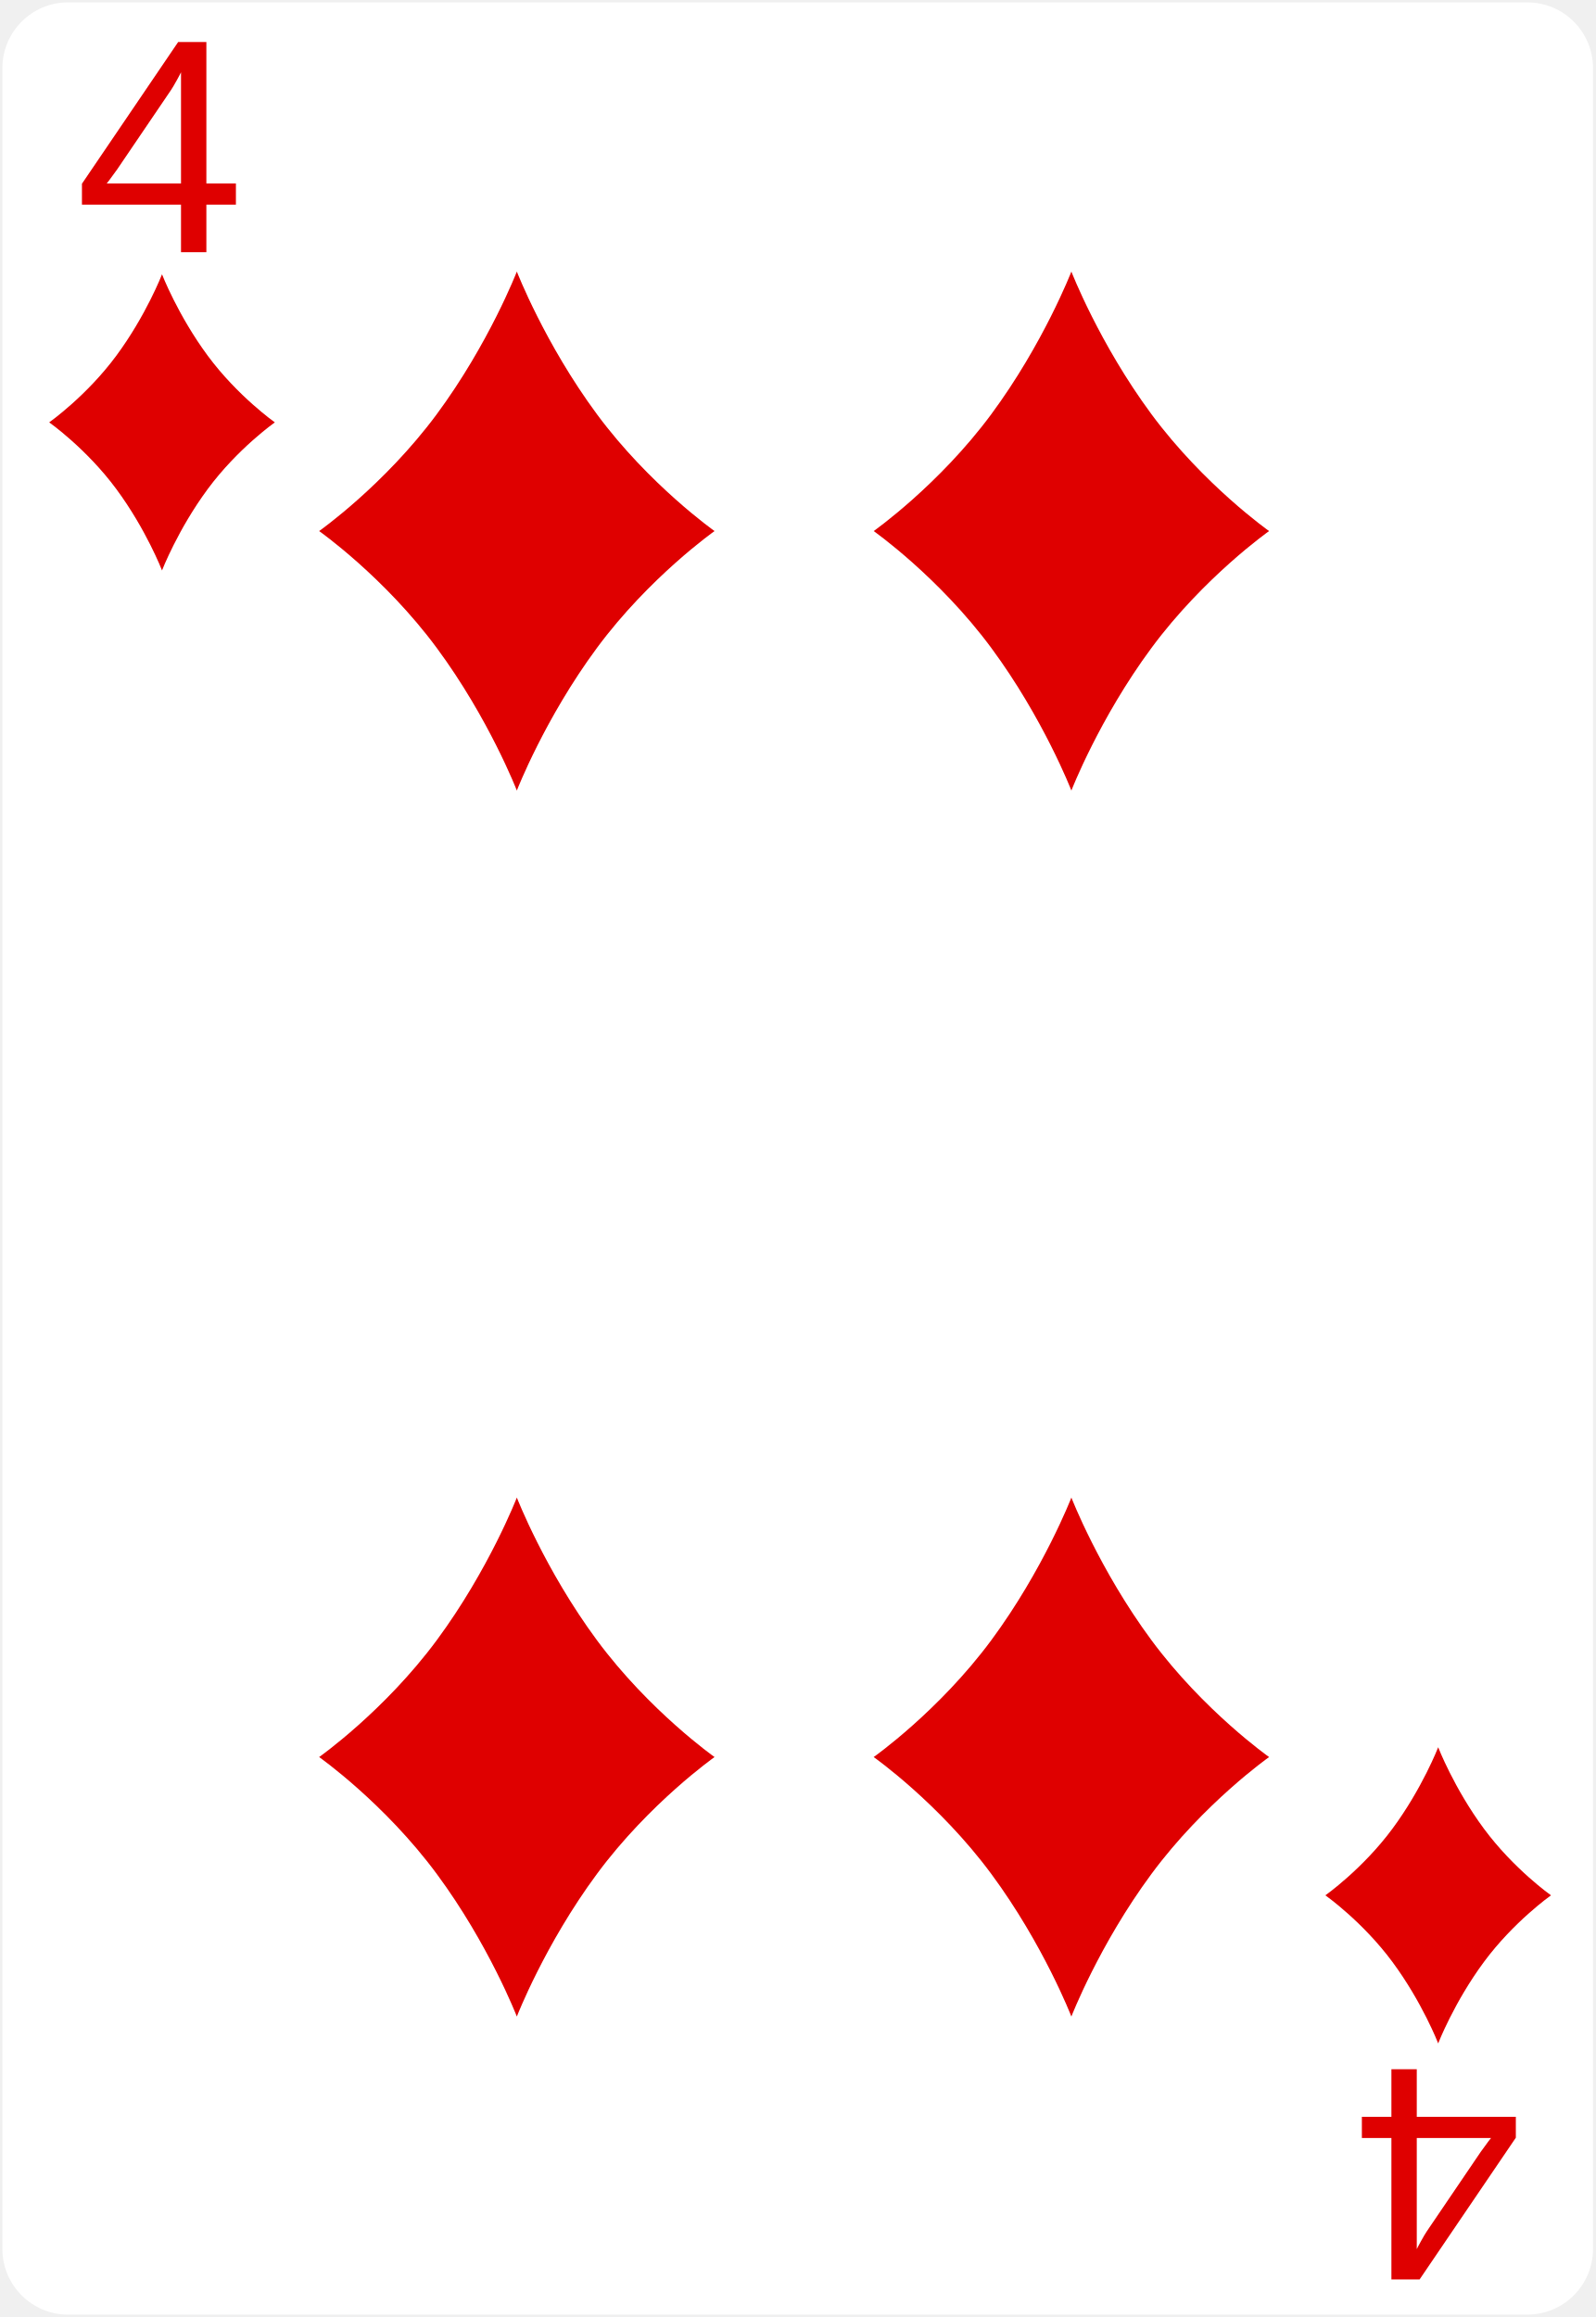
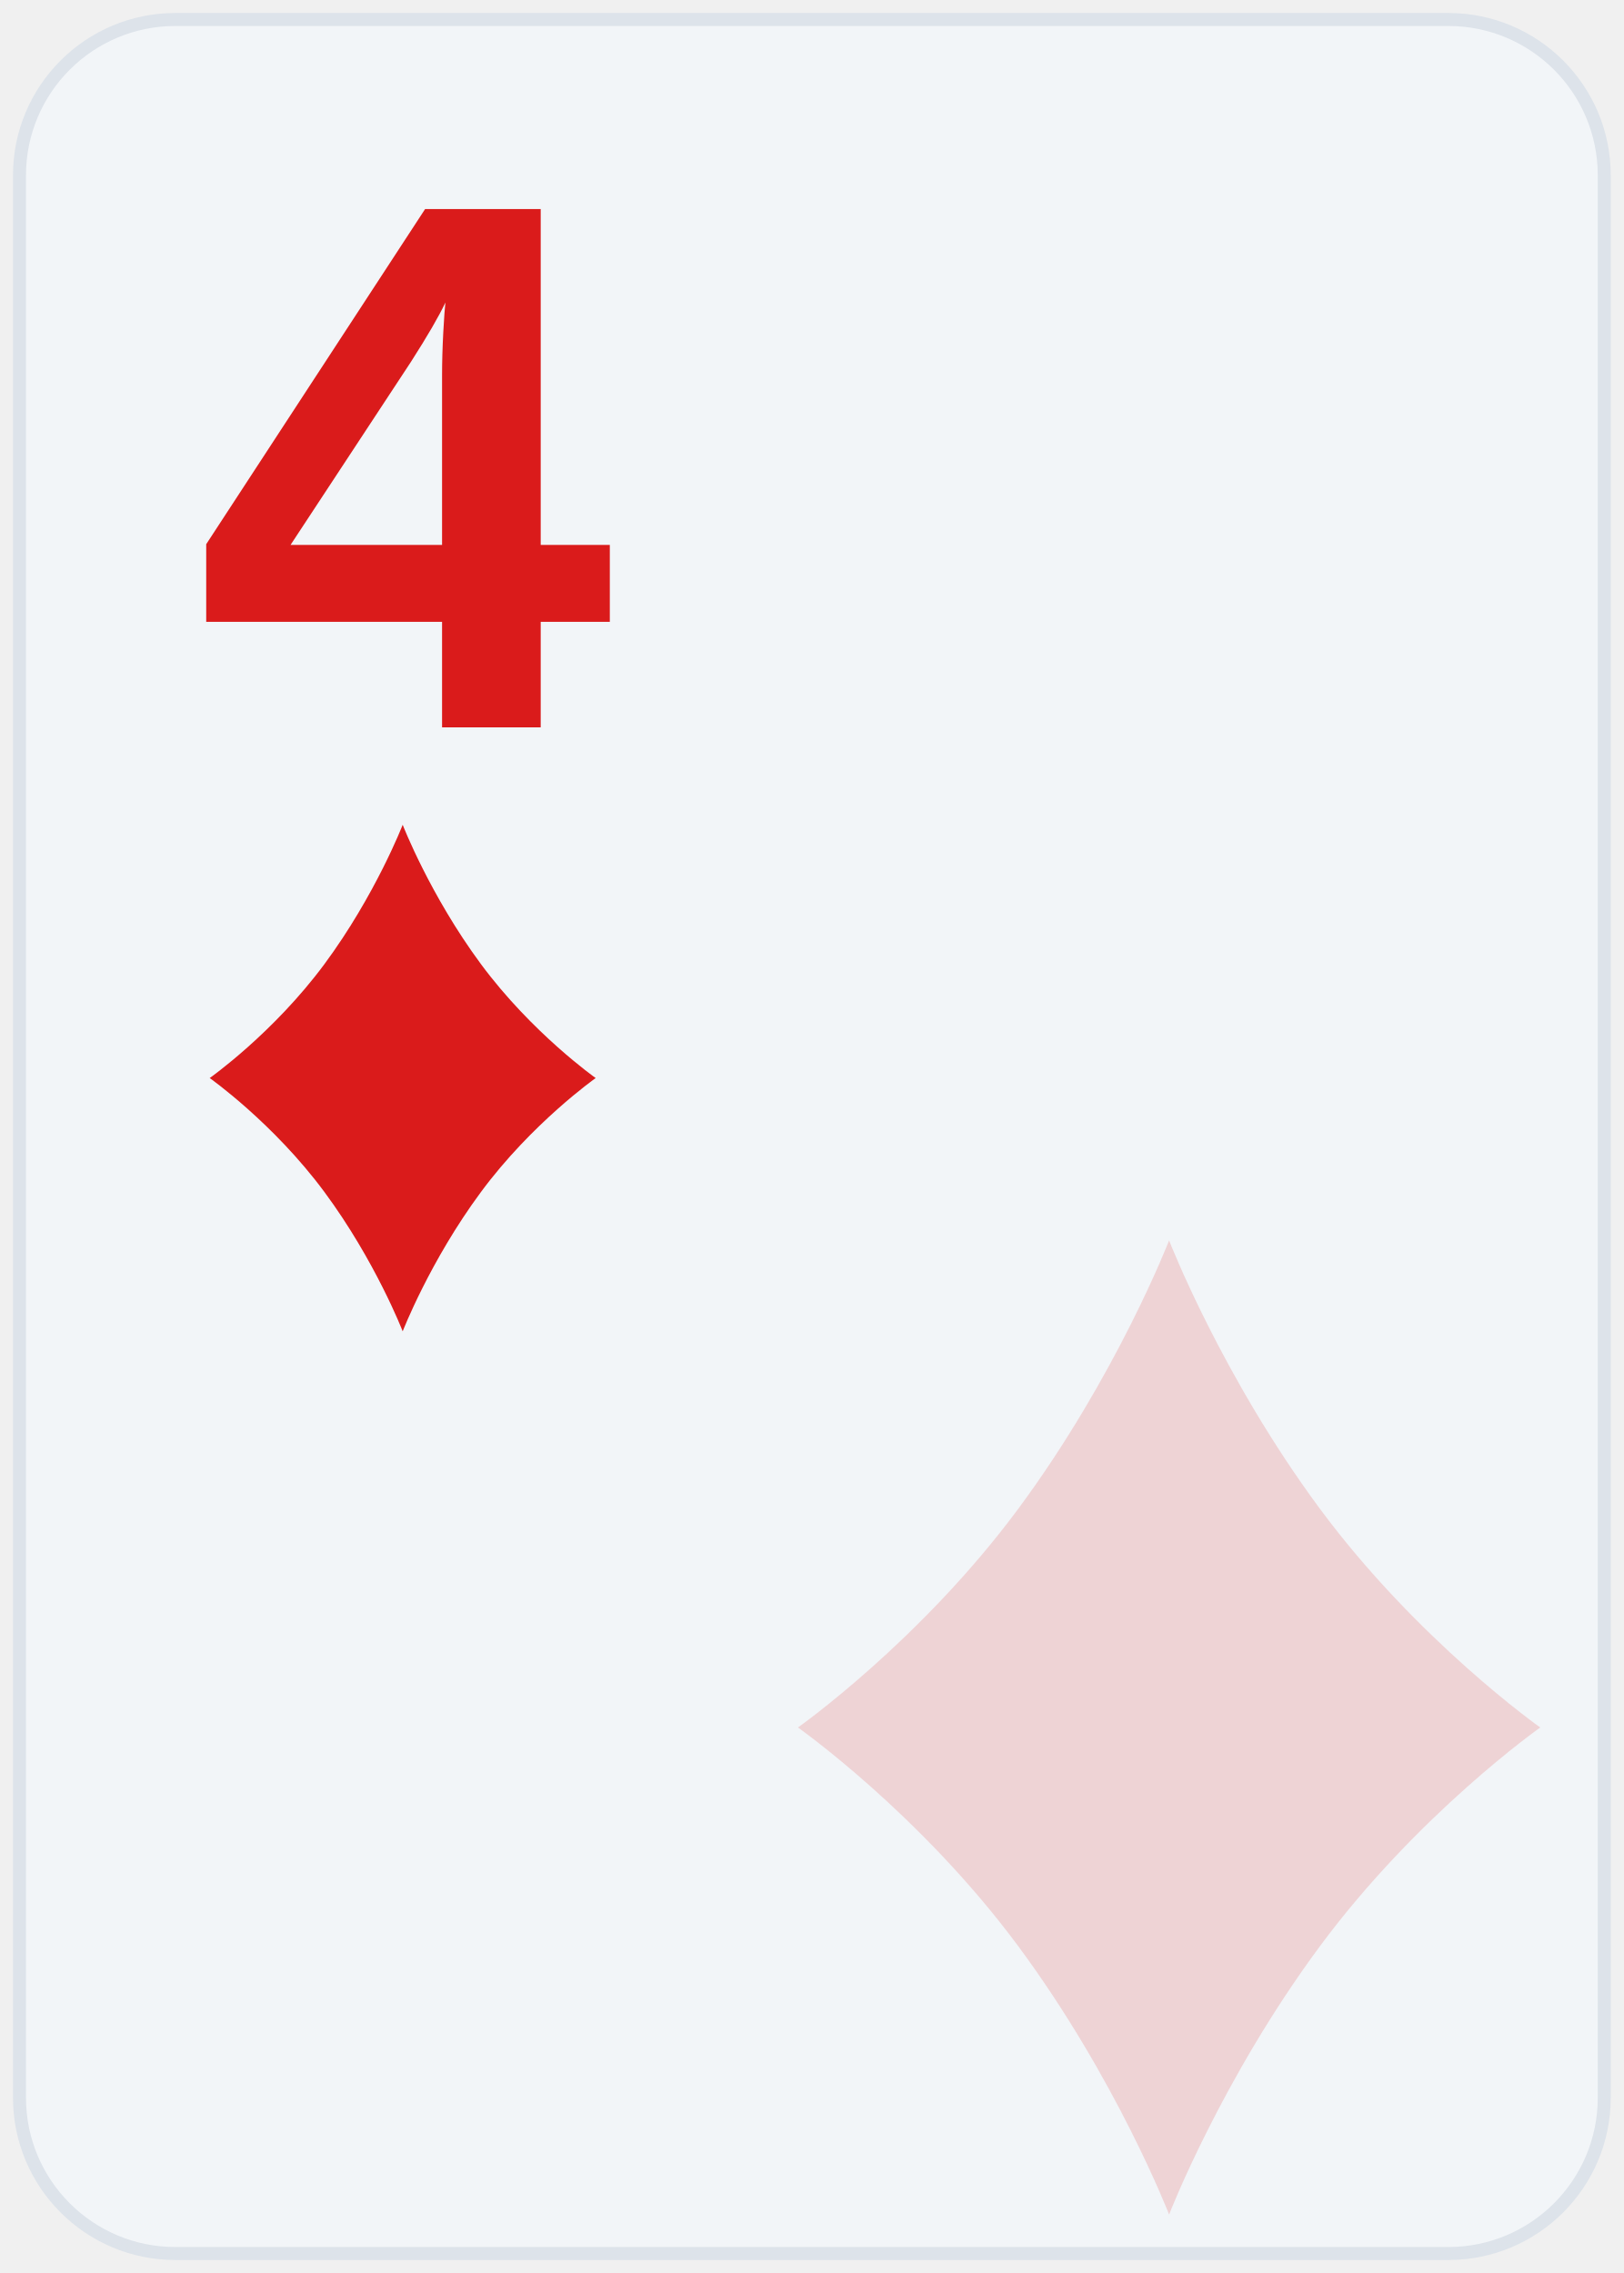
- <svg xmlns="http://www.w3.org/2000/svg" xmlns:xlink="http://www.w3.org/1999/xlink" width="167.087pt" height="242.667pt" viewBox="0 0 167.087 242.667" xml:space="preserve" id="svg2" version="1.1">
-   <defs id="defs41">
-     <radialGradient xlink:href="#linearGradient3773" id="radialGradient3781" cx="-0.158" cy="-8.835" fx="-0.158" fy="-8.835" r="8" gradientTransform="matrix(-1.584269,-0.02349808,0.03071979,-2.477574,-0.2485638,-26.71351)" gradientUnits="userSpaceOnUse" />
-     <linearGradient id="linearGradient3773">
-       <stop style="stop-color:#000000;stop-opacity:1;" offset="0" id="stop3775" />
-       <stop style="stop-color:#000000;stop-opacity:0.649;" offset="1" id="stop3777" />
-     </linearGradient>
-     <radialGradient xlink:href="#linearGradient3773" id="radialGradient3957" cx="-0.158" cy="-8.835" fx="-0.158" fy="-8.835" r="8" gradientTransform="matrix(-1.584269,-0.02349808,0.03071979,-2.477574,-0.2485638,-26.71351)" gradientUnits="userSpaceOnUse" />
-     <linearGradient id="linearGradient3959">
-       <stop style="stop-color:#000000;stop-opacity:1;" offset="0" id="stop3961" />
-       <stop style="stop-color:#000000;stop-opacity:0.649;" offset="1" id="stop3963" />
-     </linearGradient>
-     <radialGradient r="81.903" fy="509.476" fx="168.025" cy="509.476" cx="168.025" gradientTransform="matrix(1.25656,-0.7774064,0.3366382,0.5361257,-221.2021,359.2426)" gradientUnits="userSpaceOnUse" id="radialGradient3975" xlink:href="#linearGradient3784-4" />
-     <linearGradient id="linearGradient3784-4">
-       <stop style="stop-color:#ffffff;stop-opacity:0.435;" offset="0" id="stop3786-8" />
-       <stop style="stop-color:#000000;stop-opacity:0;" offset="1" id="stop3788-6" />
-     </linearGradient>
-     <radialGradient xlink:href="#linearGradient3784-4-5" id="radialGradient3929" gradientUnits="userSpaceOnUse" gradientTransform="matrix(1.25656,-0.7774064,0.3366382,0.5361257,-221.2021,359.2426)" cx="168.025" cy="509.476" fx="168.025" fy="509.476" r="81.903" />
-     <linearGradient id="linearGradient3784-4-5">
-       <stop style="stop-color:#ffffff;stop-opacity:0.489;" offset="0" id="stop3786-8-0" />
-       <stop style="stop-color:#000000;stop-opacity:0;" offset="1" id="stop3788-6-3" />
-     </linearGradient>
-     <radialGradient xlink:href="#linearGradient3784-4-1" id="radialGradient3927" gradientUnits="userSpaceOnUse" gradientTransform="matrix(1.25656,-0.7774064,0.3366382,0.5361257,-221.2021,359.2426)" cx="168.025" cy="509.476" fx="168.025" fy="509.476" r="81.903" />
-     <linearGradient id="linearGradient3784-4-1">
-       <stop style="stop-color:#ffffff;stop-opacity:0.237;" offset="0" id="stop3786-8-03" />
-       <stop style="stop-color:#000000;stop-opacity:0;" offset="1" id="stop3788-6-6" />
-     </linearGradient>
-     <linearGradient id="linearGradient3768">
-       <stop style="stop-color:#df0000;stop-opacity:1;" offset="0" id="stop3770" />
-       <stop style="stop-color:#df0000;stop-opacity:0.672;" offset="1" id="stop3772" />
-     </linearGradient>
-     <linearGradient id="linearGradient3784-4-6">
-       <stop style="stop-color:#ffffff;stop-opacity:0.313;" offset="0" id="stop3786-8-8" />
-       <stop style="stop-color:#000000;stop-opacity:0;" offset="1" id="stop3788-6-8" />
-     </linearGradient>
-     <radialGradient r="81.903" fy="492.632" fx="159.354" cy="492.632" cx="159.354" gradientTransform="matrix(1.089478,-0.715138,0.4464527,0.6562658,-244.9333,290.9185)" gradientUnits="userSpaceOnUse" id="radialGradient4013-8" xlink:href="#linearGradient3784-4-2" />
-     <linearGradient id="linearGradient3784-4-2">
-       <stop style="stop-color:#ffffff;stop-opacity:0.29;" offset="0" id="stop3786-8-1" />
-       <stop style="stop-color:#000000;stop-opacity:0;" offset="1" id="stop3788-6-5" />
-     </linearGradient>
-     <linearGradient id="linearGradient2984">
-       <stop style="stop-color:#df0000;stop-opacity:1;" offset="0" id="stop2986" />
-       <stop style="stop-color:#df0000;stop-opacity:0.641;" offset="1" id="stop2988" />
-     </linearGradient>
-     <linearGradient id="linearGradient3784-4-4">
-       <stop style="stop-color:#ffffff;stop-opacity:0.435;" offset="0" id="stop3786-8-8-2" />
-       <stop style="stop-color:#000000;stop-opacity:0;" offset="1" id="stop3788-6-1" />
-     </linearGradient>
-     <radialGradient r="81.903" fy="511.223" fx="171.487" cy="511.223" cx="171.487" gradientTransform="matrix(1.152989,-0.6739155,0.3948202,0.6754904,-233.6326,270.4008)" gradientUnits="userSpaceOnUse" id="radialGradient3100" xlink:href="#linearGradient3784-4-4" />
-     <radialGradient xlink:href="#linearGradient2984" id="radialGradient3137" gradientUnits="userSpaceOnUse" gradientTransform="matrix(-1.122416,0.00551393,-0.00908973,-1.85031,-0.0293938,-10.2277)" cx="1.6632675e-13" cy="-3.234" fx="1.6632675e-13" fy="-3.234" r="8" />
+ <svg xmlns="http://www.w3.org/2000/svg" width="250" height="350" viewBox="0 0 250 350">
+   <defs>
+     <clipPath id="cc_4D">
+       <rect x="3" y="3" width="244" height="344" rx="24" ry="24" />
+     </clipPath>
  </defs>
-   <g id="Layer_x0020_1" style="fill-rule:nonzero;clip-rule:nonzero;stroke:#000000;stroke-miterlimit:4;">
-     <path style="fill:#FFFFFF;stroke-width:0;" d="M166.837,235.548c0,3.777-3.087,6.869-6.871,6.869H7.111c-3.775,0-6.861-3.092-6.861-6.869V7.12C0.25,3.343,3.336,0.25,7.111,0.25h152.855    c3.784,0,6.871,3.093,6.871,6.87v228.428z" id="path5" />
-     <g style="stroke:none;" id="g7">
-       <g id="g9">
- 				
- 			</g>
-     </g>
-     <g id="g15">
- 			
- 		</g>
-     <g id="g19">
- 			
- 		</g>
-     <g style="stroke:none;" id="g23">
-       <g id="g25">
- 				
- 			</g>
-     </g>
-     <g style="stroke:none;" id="g31">
-       <g id="g33">
- 				
- 			</g>
-     </g>
+   <rect x="3" y="3" width="244" height="344" rx="24" ry="24" fill="#f2f5f8" stroke="#dde3ea" stroke-width="2" />
+   <g clip-path="url(#cc_4D)">
+     <path d="M 3.243,-4.725 C 1.126,-7.589 0,-10.5 0,-10.5 c 0,0 -1.126,2.911 -3.243,5.775 C -5.361,-1.862 -8,0 -8,0 -8,0 -5.361,1.861 -3.243,4.726 -1.126,7.589 0,10.5 0,10.5 0,10.5 1.126,7.589 3.243,4.726 5.361,1.861 8,0 8,0 8,0 5.361,-1.862 3.243,-4.725 z" fill="#da1b1b" opacity="0.16" transform="translate(180,266) scale(7.1429) translate(0,0)" />
  </g>
-   <text xml:space="preserve" style="font-size:32px;font-style:normal;font-weight:normal;line-height:125%;letter-spacing:0px;word-spacing:0px;fill:#df0000;fill-opacity:1;stroke:none;font-family:Bitstream Vera Sans" x="7.846" y="26.413" id="text3788">
-     <tspan id="tspan3790" x="7.846" y="26.413" style="font-style:normal;font-variant:normal;font-weight:normal;font-stretch:normal;fill:#df0000;fill-opacity:1;font-family:Arial;-inkscape-font-specification:Arial">4</tspan>
-   </text>
-   <text xml:space="preserve" style="font-size:32px;font-style:normal;font-weight:normal;line-height:125%;letter-spacing:0px;word-spacing:0px;fill:#df0000;fill-opacity:1;stroke:none;font-family:Bitstream Vera Sans" x="-159.488" y="-216.715" id="text3788-4" transform="scale(-1,-1)">
-     <tspan id="tspan3790-3" x="-159.488" y="-216.715" style="font-style:normal;font-variant:normal;font-weight:normal;font-stretch:normal;fill:#df0000;fill-opacity:1;font-family:Arial;-inkscape-font-specification:Arial">4</tspan>
-   </text>
-   <g transform="matrix(1.476906,0,0,1.476906,16.9681,44.23616)" id="layer1-2-6">
-     <path style="fill:#df0000" id="dl-6" d="M 3.243,-4.725 C 1.126,-7.589 0,-10.5 0,-10.5 c 0,0 -1.126,2.911 -3.243,5.775 C -5.361,-1.862 -8,0 -8,0 -8,0 -5.361,1.861 -3.243,4.726 -1.126,7.589 0,10.5 0,10.5 0,10.5 1.126,7.589 3.243,4.726 5.361,1.861 8,0 8,0 8,0 5.361,-1.862 3.243,-4.725 z" />
-   </g>
-   <g transform="matrix(1.476906,0,0,1.476906,150.6209,198.5035)" id="layer1-2-6-4">
-     <path style="fill:#df0000" id="dl-6-9" d="M 3.243,-4.725 C 1.126,-7.589 0,-10.5 0,-10.5 c 0,0 -1.126,2.911 -3.243,5.775 C -5.361,-1.862 -8,0 -8,0 -8,0 -5.361,1.861 -3.243,4.726 -1.126,7.589 0,10.5 0,10.5 0,10.5 1.126,7.589 3.243,4.726 5.361,1.861 8,0 8,0 8,0 5.361,-1.862 3.243,-4.725 z" />
-   </g>
-   <g transform="matrix(2.588291,0,0,2.588291,112.2055,184.0219)" id="layer1-2-6-8">
-     <path style="fill:#df0000" id="dl-6-8" d="M 3.243,-4.725 C 1.126,-7.589 0,-10.5 0,-10.5 c 0,0 -1.126,2.911 -3.243,5.775 C -5.361,-1.862 -8,0 -8,0 -8,0 -5.361,1.861 -3.243,4.726 -1.126,7.589 0,10.5 0,10.5 0,10.5 1.126,7.589 3.243,4.726 5.361,1.861 8,0 8,0 8,0 5.361,-1.862 3.243,-4.725 z" />
-   </g>
-   <g transform="matrix(2.588291,0,0,2.588291,112.2055,55.61954)" id="layer1-2-6-8-2">
-     <path style="fill:#df0000" id="dl-6-8-6" d="M 3.243,-4.725 C 1.126,-7.589 0,-10.5 0,-10.5 c 0,0 -1.126,2.911 -3.243,5.775 C -5.361,-1.862 -8,0 -8,0 -8,0 -5.361,1.861 -3.243,4.726 -1.126,7.589 0,10.5 0,10.5 0,10.5 1.126,7.589 3.243,4.726 5.361,1.861 8,0 8,0 8,0 5.361,-1.862 3.243,-4.725 z" />
-   </g>
-   <g transform="matrix(2.588291,0,0,2.588291,54.12873,184.0219)" id="layer1-2-6-8-8">
-     <path style="fill:#df0000" id="dl-6-8-8" d="M 3.243,-4.725 C 1.126,-7.589 0,-10.5 0,-10.5 c 0,0 -1.126,2.911 -3.243,5.775 C -5.361,-1.862 -8,0 -8,0 -8,0 -5.361,1.861 -3.243,4.726 -1.126,7.589 0,10.5 0,10.5 0,10.5 1.126,7.589 3.243,4.726 5.361,1.861 8,0 8,0 8,0 5.361,-1.862 3.243,-4.725 z" />
-   </g>
-   <g transform="matrix(2.588291,0,0,2.588291,54.12873,55.61954)" id="layer1-2-6-8-2-4">
-     <path style="fill:#df0000" id="dl-6-8-6-3" d="M 3.243,-4.725 C 1.126,-7.589 0,-10.5 0,-10.5 c 0,0 -1.126,2.911 -3.243,5.775 C -5.361,-1.862 -8,0 -8,0 -8,0 -5.361,1.861 -3.243,4.726 -1.126,7.589 0,10.5 0,10.5 0,10.5 1.126,7.589 3.243,4.726 5.361,1.861 8,0 8,0 8,0 5.361,-1.862 3.243,-4.725 z" />
-   </g>
+   <text x="30" y="112" text-anchor="start" font-family="'Space Grotesk', Arial, sans-serif" font-weight="700" font-size="116" letter-spacing="0" fill="#da1b1b">4</text>
+   <path d="M 3.243,-4.725 C 1.126,-7.589 0,-10.5 0,-10.5 c 0,0 -1.126,2.911 -3.243,5.775 C -5.361,-1.862 -8,0 -8,0 -8,0 -5.361,1.861 -3.243,4.726 -1.126,7.589 0,10.5 0,10.5 0,10.5 1.126,7.589 3.243,4.726 5.361,1.861 8,0 8,0 8,0 5.361,-1.862 3.243,-4.725 z" fill="#da1b1b" transform="translate(62,166) scale(3.7143) translate(0,0)" />
</svg>
